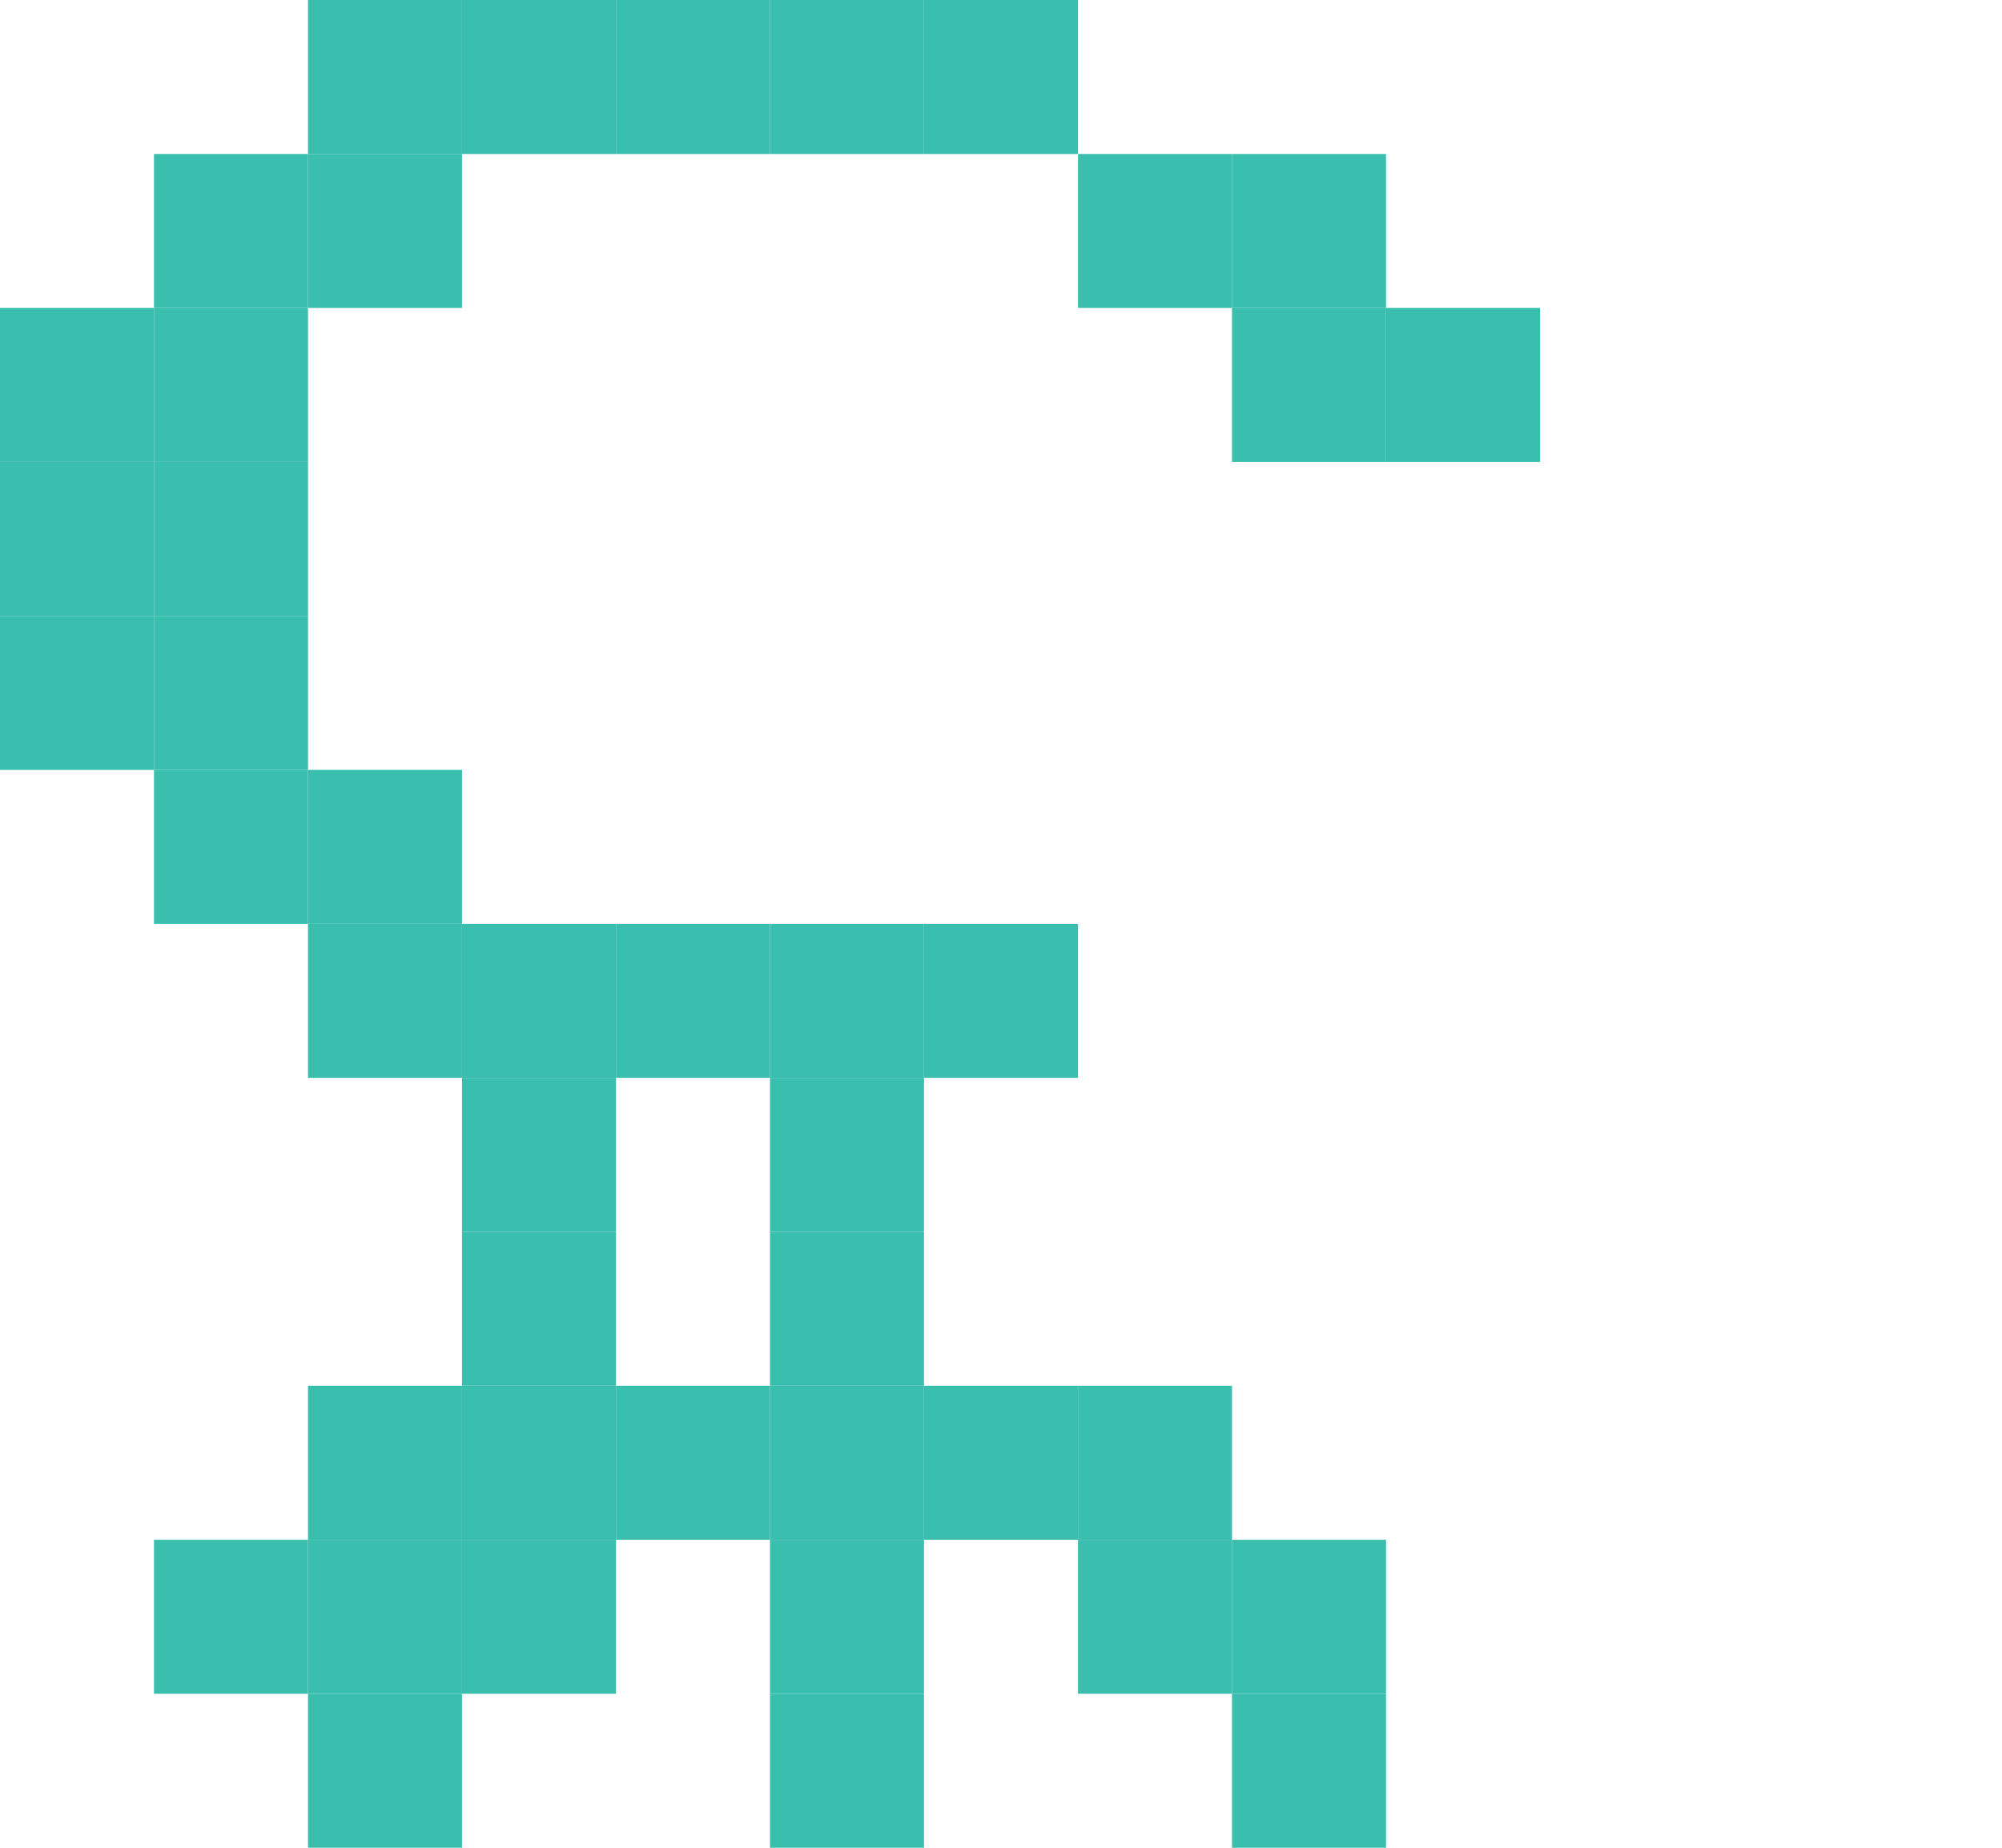
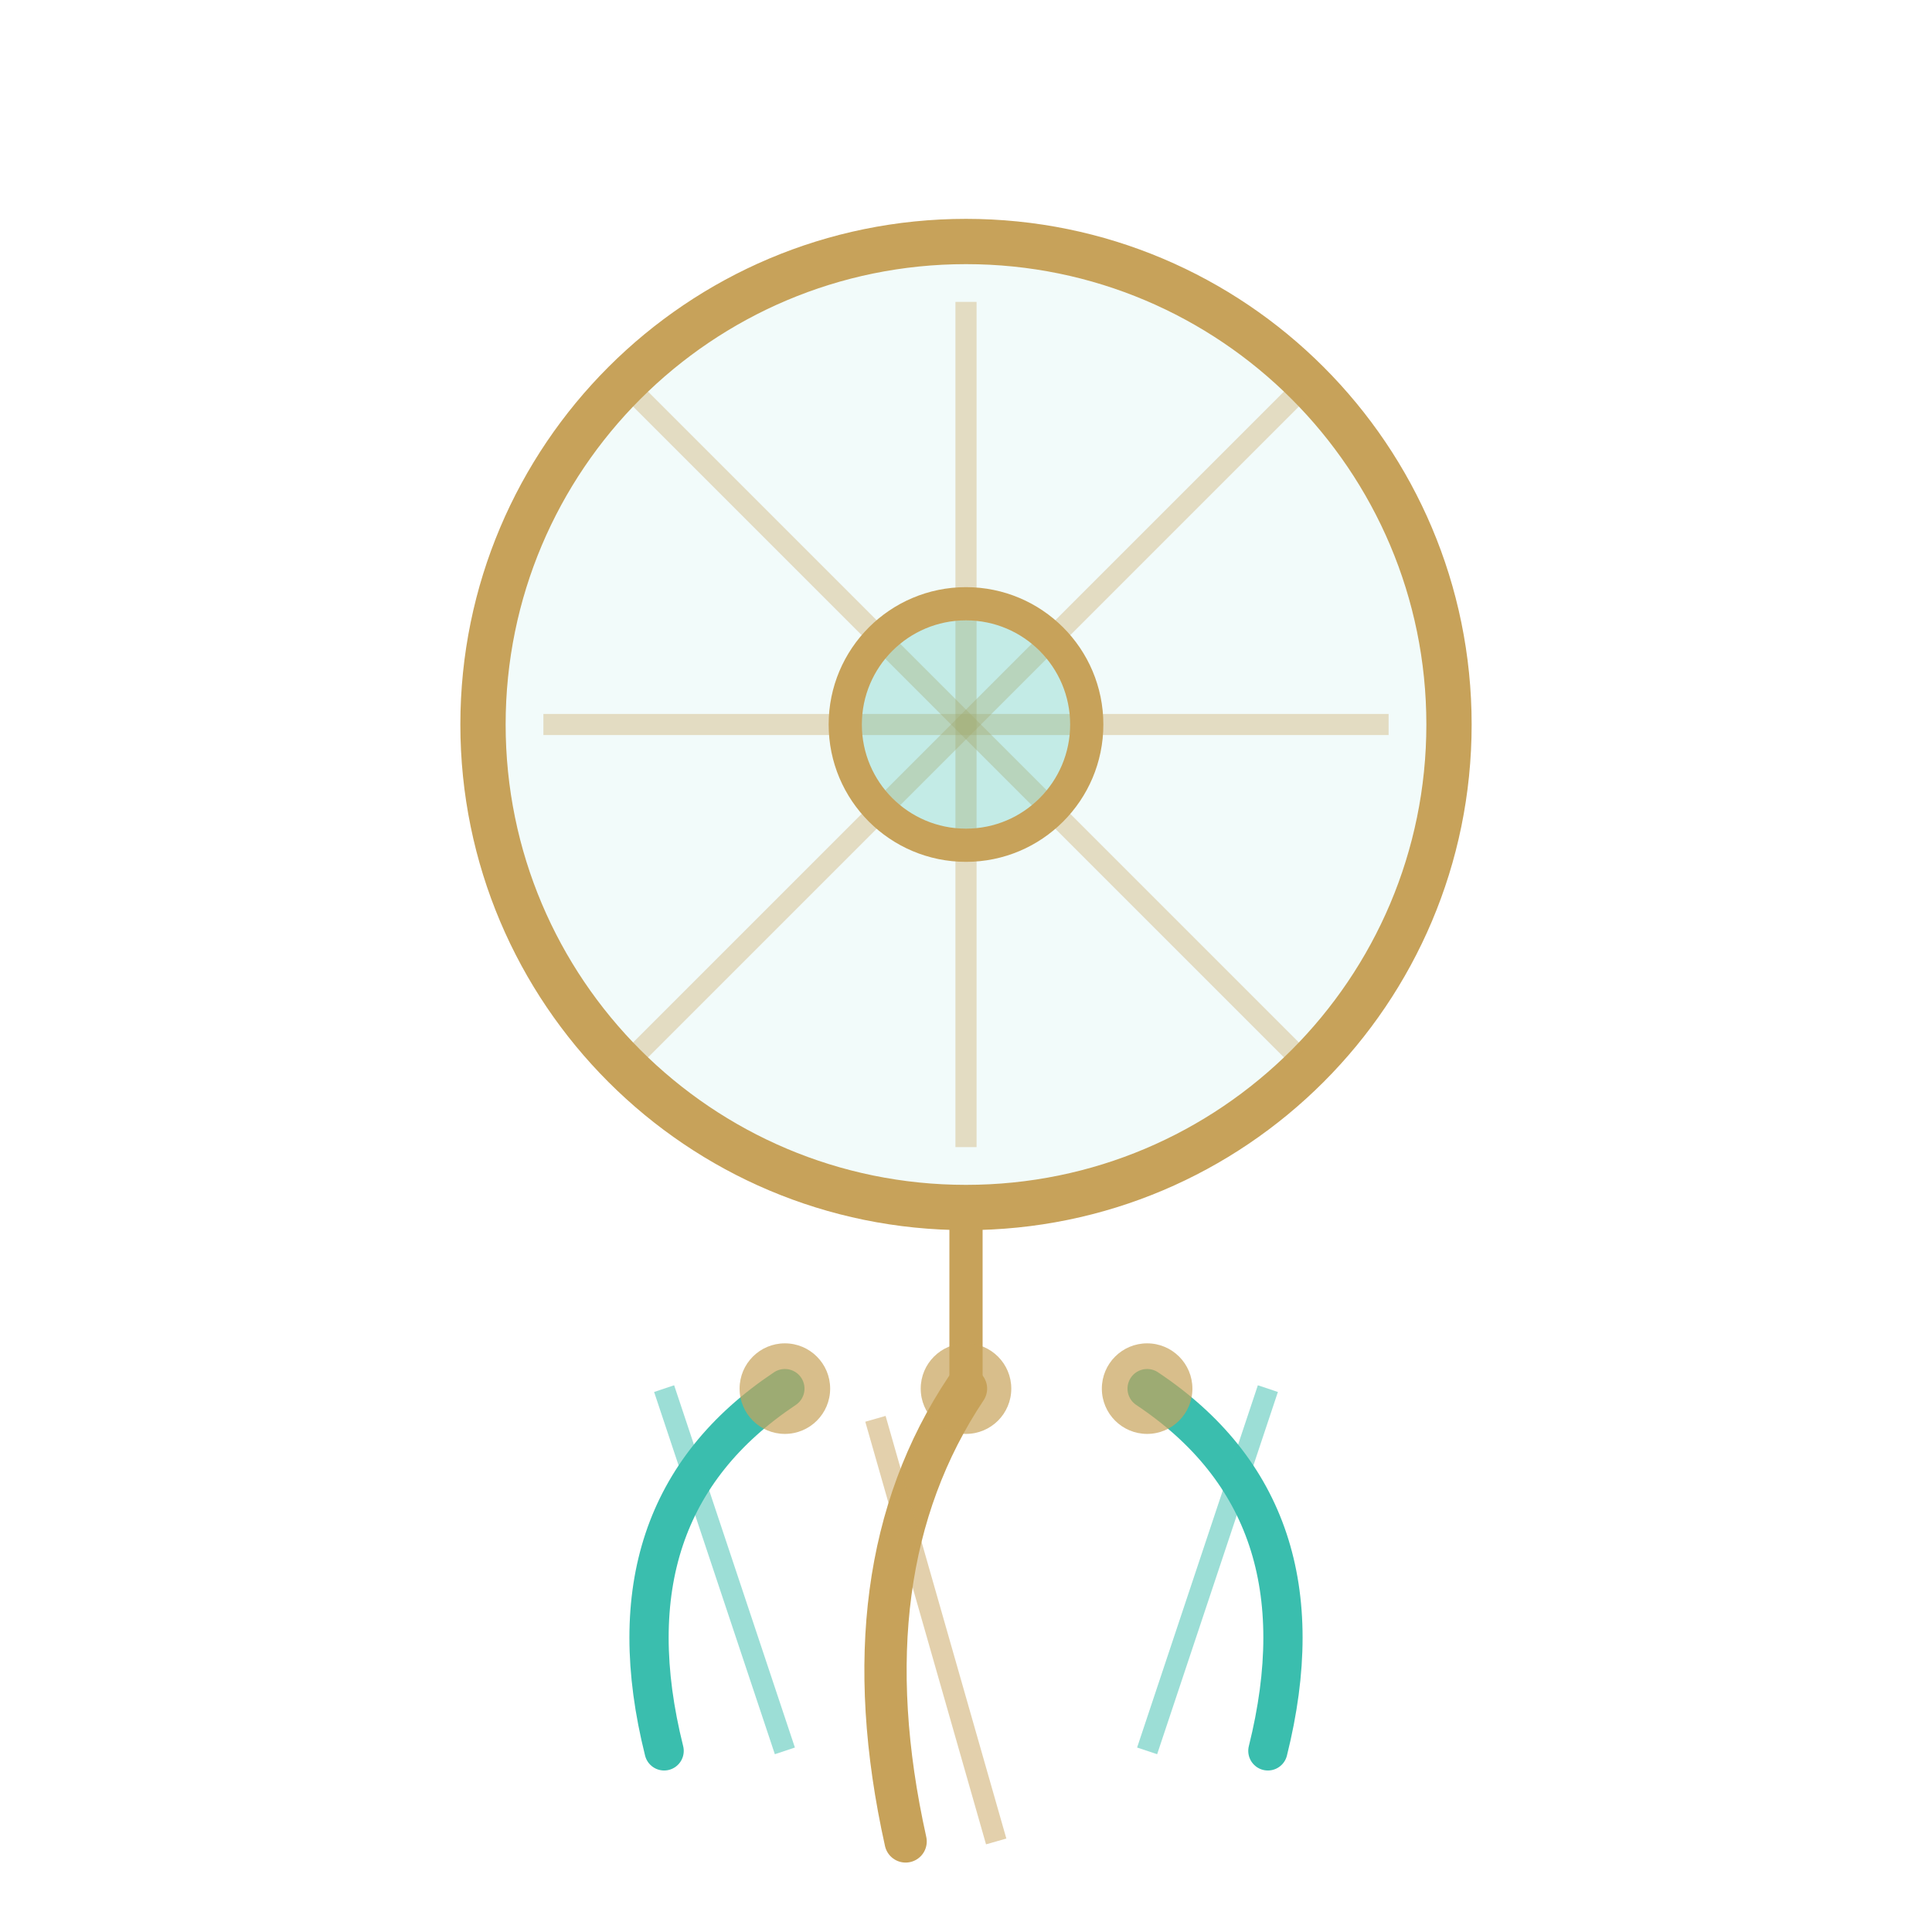
- <svg xmlns="http://www.w3.org/2000/svg" viewBox="0 0 117 108" width="117" height="108">
-   <rect x="18" y="0" width="9" height="9" fill="#3abeae" />
-   <rect x="27" y="0" width="9" height="9" fill="#3abeae" />
-   <rect x="36" y="0" width="9" height="9" fill="#3abeae" />
-   <rect x="45" y="0" width="9" height="9" fill="#3abeae" />
-   <rect x="54" y="0" width="9" height="9" fill="#3abeae" />
-   <rect x="9" y="9" width="9" height="9" fill="#3abeae" />
-   <rect x="18" y="9" width="9" height="9" fill="#3abeae" />
-   <rect x="63" y="9" width="9" height="9" fill="#3abeae" />
-   <rect x="72" y="9" width="9" height="9" fill="#3abeae" />
-   <rect x="0" y="18" width="9" height="9" fill="#3abeae" />
-   <rect x="9" y="18" width="9" height="9" fill="#3abeae" />
-   <rect x="72" y="18" width="9" height="9" fill="#3abeae" />
-   <rect x="81" y="18" width="9" height="9" fill="#3abeae" />
-   <rect x="0" y="27" width="9" height="9" fill="#3abeae" />
-   <rect x="9" y="27" width="9" height="9" fill="#3abeae" />
-   <rect x="0" y="36" width="9" height="9" fill="#3abeae" />
-   <rect x="9" y="36" width="9" height="9" fill="#3abeae" />
-   <rect x="9" y="45" width="9" height="9" fill="#3abeae" />
-   <rect x="18" y="45" width="9" height="9" fill="#3abeae" />
-   <rect x="18" y="54" width="9" height="9" fill="#3abeae" />
-   <rect x="27" y="54" width="9" height="9" fill="#3abeae" />
-   <rect x="36" y="54" width="9" height="9" fill="#3abeae" />
-   <rect x="45" y="54" width="9" height="9" fill="#3abeae" />
-   <rect x="54" y="54" width="9" height="9" fill="#3abeae" />
-   <rect x="27" y="63" width="9" height="9" fill="#3abeae" />
-   <rect x="45" y="63" width="9" height="9" fill="#3abeae" />
-   <rect x="27" y="72" width="9" height="9" fill="#3abeae" />
-   <rect x="45" y="72" width="9" height="9" fill="#3abeae" />
-   <rect x="18" y="81" width="9" height="9" fill="#3abeae" />
-   <rect x="27" y="81" width="9" height="9" fill="#3abeae" />
-   <rect x="36" y="81" width="9" height="9" fill="#3abeae" />
-   <rect x="45" y="81" width="9" height="9" fill="#3abeae" />
-   <rect x="54" y="81" width="9" height="9" fill="#3abeae" />
-   <rect x="63" y="81" width="9" height="9" fill="#3abeae" />
-   <rect x="9" y="90" width="9" height="9" fill="#3abeae" />
-   <rect x="18" y="90" width="9" height="9" fill="#3abeae" />
-   <rect x="27" y="90" width="9" height="9" fill="#3abeae" />
-   <rect x="45" y="90" width="9" height="9" fill="#3abeae" />
-   <rect x="63" y="90" width="9" height="9" fill="#3abeae" />
-   <rect x="72" y="90" width="9" height="9" fill="#3abeae" />
-   <rect x="18" y="99" width="9" height="9" fill="#3abeae" />
-   <rect x="45" y="99" width="9" height="9" fill="#3abeae" />
-   <rect x="72" y="99" width="9" height="9" fill="#3abeae" />
+ <svg xmlns="http://www.w3.org/2000/svg" viewBox="0 0 64 64" width="64" height="64">
+   <circle cx="32" cy="24" r="16" fill="rgba(58,190,174,0.07)" stroke="#c7a25a" stroke-width="1.5" />
+   <line x1="32" y1="10" x2="32" y2="38" stroke="#c7a25a" stroke-width="0.7" opacity="0.35" />
+   <line x1="18" y1="24" x2="46" y2="24" stroke="#c7a25a" stroke-width="0.7" opacity="0.35" />
+   <line x1="21" y1="13" x2="43" y2="35" stroke="#c7a25a" stroke-width="0.7" opacity="0.35" />
+   <line x1="43" y1="13" x2="21" y2="35" stroke="#c7a25a" stroke-width="0.7" opacity="0.35" />
+   <circle cx="32" cy="24" r="4" fill="rgba(58,190,174,0.25)" stroke="#c7a25a" stroke-width="1.1" />
+   <line x1="32" y1="40" x2="32" y2="46" stroke="#c7a25a" stroke-width="1.1" />
+   <path d="M26,46 Q20,50 22,58" fill="none" stroke="#3abeae" stroke-width="1.3" stroke-linecap="round" />
+   <line x1="22" y1="46" x2="26" y2="58" stroke="#3abeae" stroke-width="0.7" opacity="0.5" />
+   <path d="M32,46 Q28,52 30,61" fill="none" stroke="#c7a25a" stroke-width="1.4" stroke-linecap="round" />
+   <line x1="29" y1="47" x2="33" y2="61" stroke="#c7a25a" stroke-width="0.7" opacity="0.5" />
+   <path d="M38,46 Q44,50 42,58" fill="none" stroke="#3abeae" stroke-width="1.3" stroke-linecap="round" />
+   <line x1="42" y1="46" x2="38" y2="58" stroke="#3abeae" stroke-width="0.7" opacity="0.5" />
+   <circle cx="26" cy="46" r="1.5" fill="#c7a25a" opacity="0.7" />
+   <circle cx="32" cy="46" r="1.5" fill="#c7a25a" opacity="0.7" />
+   <circle cx="38" cy="46" r="1.5" fill="#c7a25a" opacity="0.7" />
</svg>
